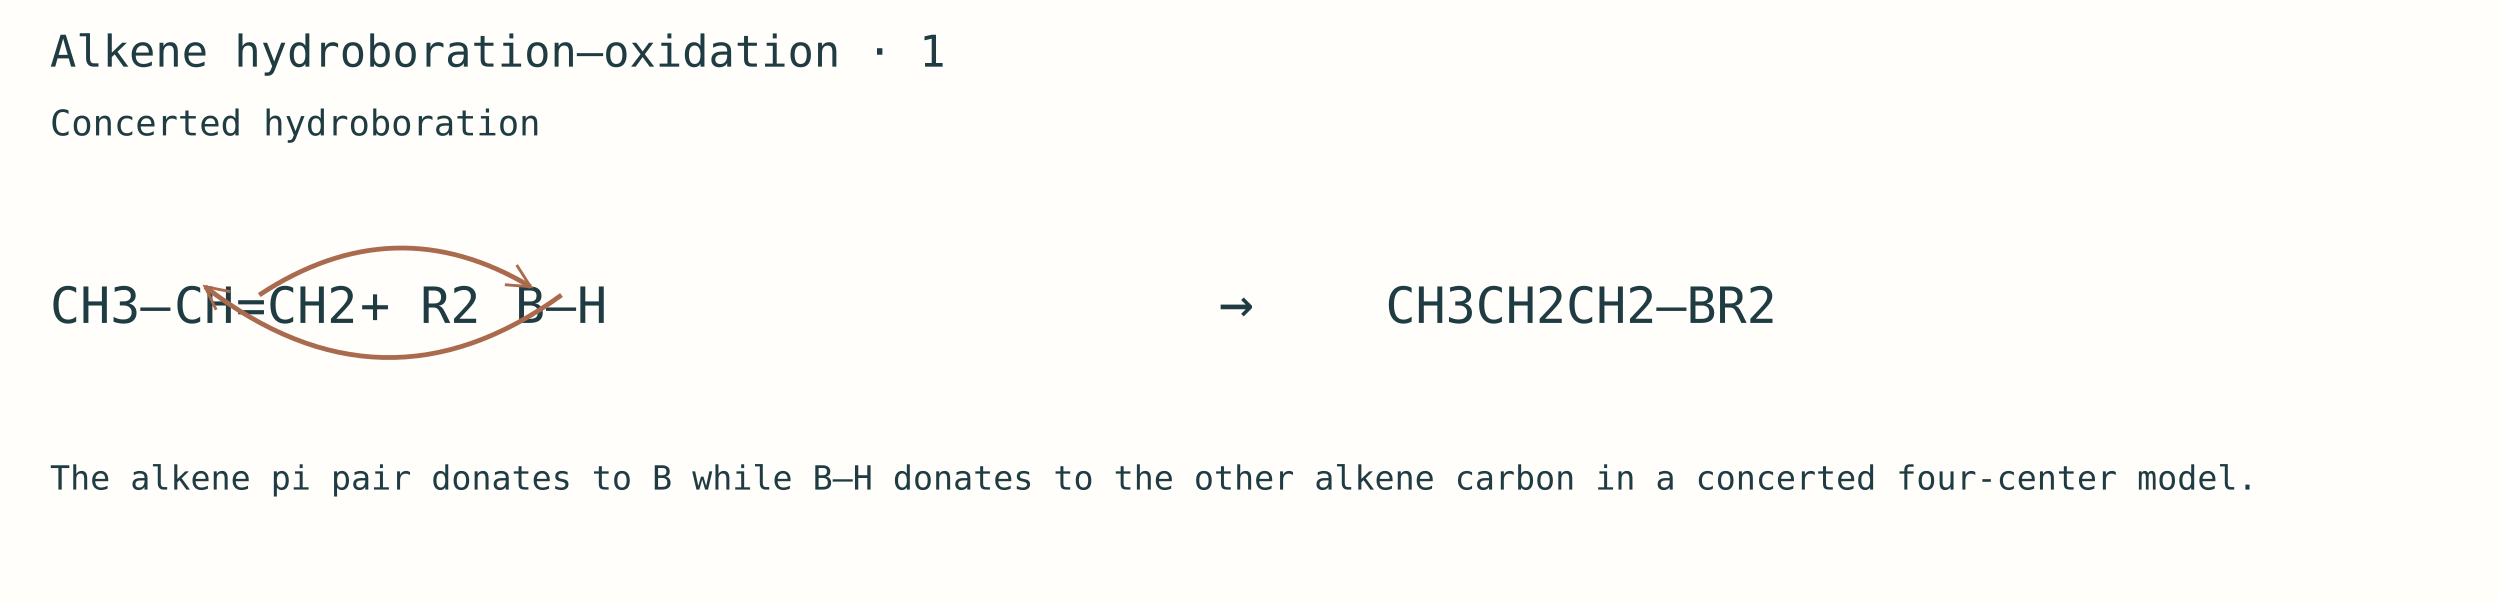
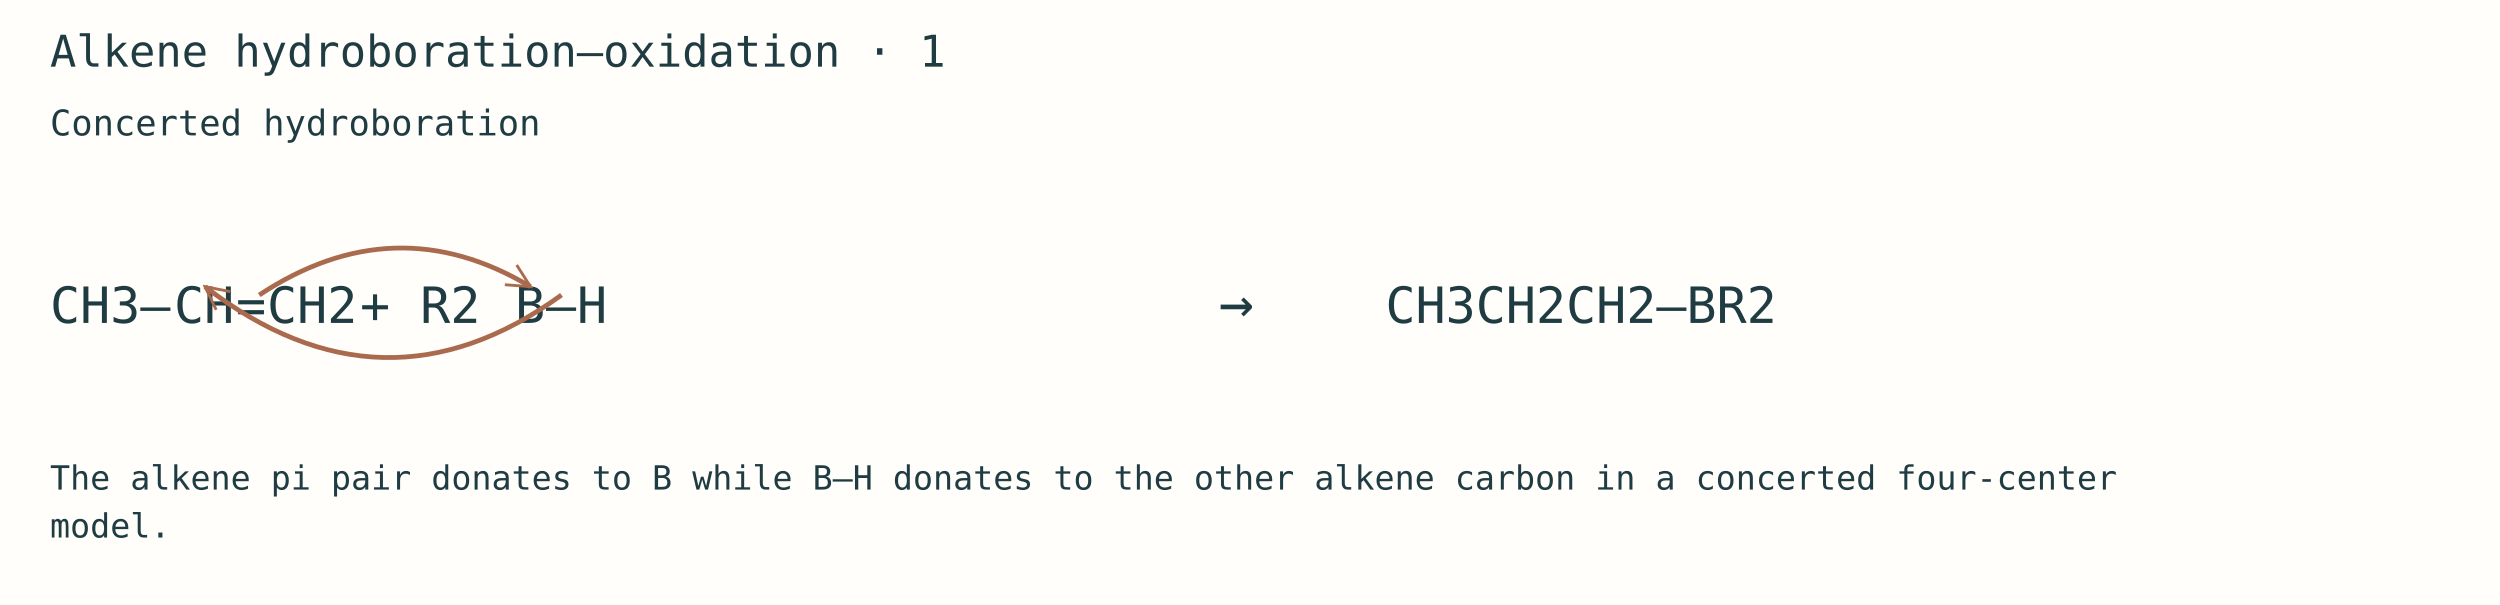
<svg xmlns="http://www.w3.org/2000/svg" viewBox="0 0 1200 290" role="img">
  <rect width="1200" height="290" fill="#fffefa" />
  <defs>
    <marker id="hydroboration-oxidation-1-pair" viewBox="0 0 10 10" refX="9" refY="5" markerWidth="6" markerHeight="6" orient="auto">
      <path d="M1 1L9 5L1 9" fill="none" stroke="#aa6a4e" />
    </marker>
    <marker id="hydroboration-oxidation-1-fish" viewBox="0 0 10 10" refX="9" refY="5" markerWidth="6" markerHeight="6" orient="auto">
      <path d="M1 1L9 5" fill="none" stroke="#aa6a4e" />
    </marker>
  </defs>
  <g fill="#203c43" font-family="DejaVu Sans Mono,monospace">
    <text x="24" y="32" font-size="21">Alkene hydroboration–oxidation · 1</text>
    <text x="24" y="65" font-size="17">Concerted hydroboration</text>
    <text x="585" y="155" font-size="28">→</text>
    <text x="24.00" y="155" font-size="24.00">CH3–</text>
    <text x="83.52" y="155" font-size="24.00">CH</text>
    <text x="113.28" y="155" font-size="24.00">=</text>
    <text x="128.16" y="155" font-size="24.00">CH2</text>
    <text x="172.80" y="155" font-size="24.00"> + R2</text>
    <text x="247.20" y="155" font-size="24.00">B</text>
    <text x="262.08" y="155" font-size="24.00">–</text>
    <text x="276.96" y="155" font-size="24.00">H</text>
    <text x="665.00" y="155" font-size="24.00">CH3CH2CH2–BR2</text>
    <path data-electrons="2" d="M124.44,141.60 Q189.54,98.60 254.64,137.60" fill="none" stroke="#aa6a4e" stroke-width="2.3" marker-end="url(#hydroboration-oxidation-1-pair)" />
    <path data-electrons="2" d="M269.52,141.60 Q183.96,203.60 98.40,137.60" fill="none" stroke="#aa6a4e" stroke-width="2.3" marker-end="url(#hydroboration-oxidation-1-pair)" />
-     <text x="24" y="235" font-size="16">The alkene pi pair donates to B while B–H donates to the other alkene carbon in a concerted four-center model.</text>
+     <text x="24" y="235" font-size="16">The alkene pi pair donates to B while B–H donates to the other alkene carbon in a concerted four-center</text>
+     <text x="24" y="258" font-size="16">model.</text>
  </g>
</svg>
